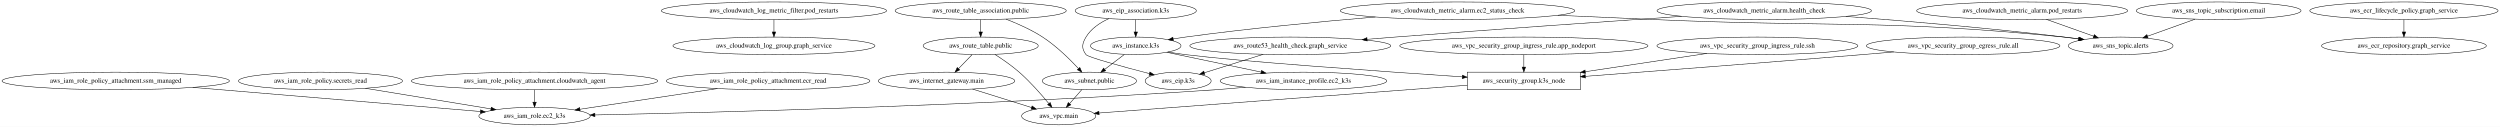
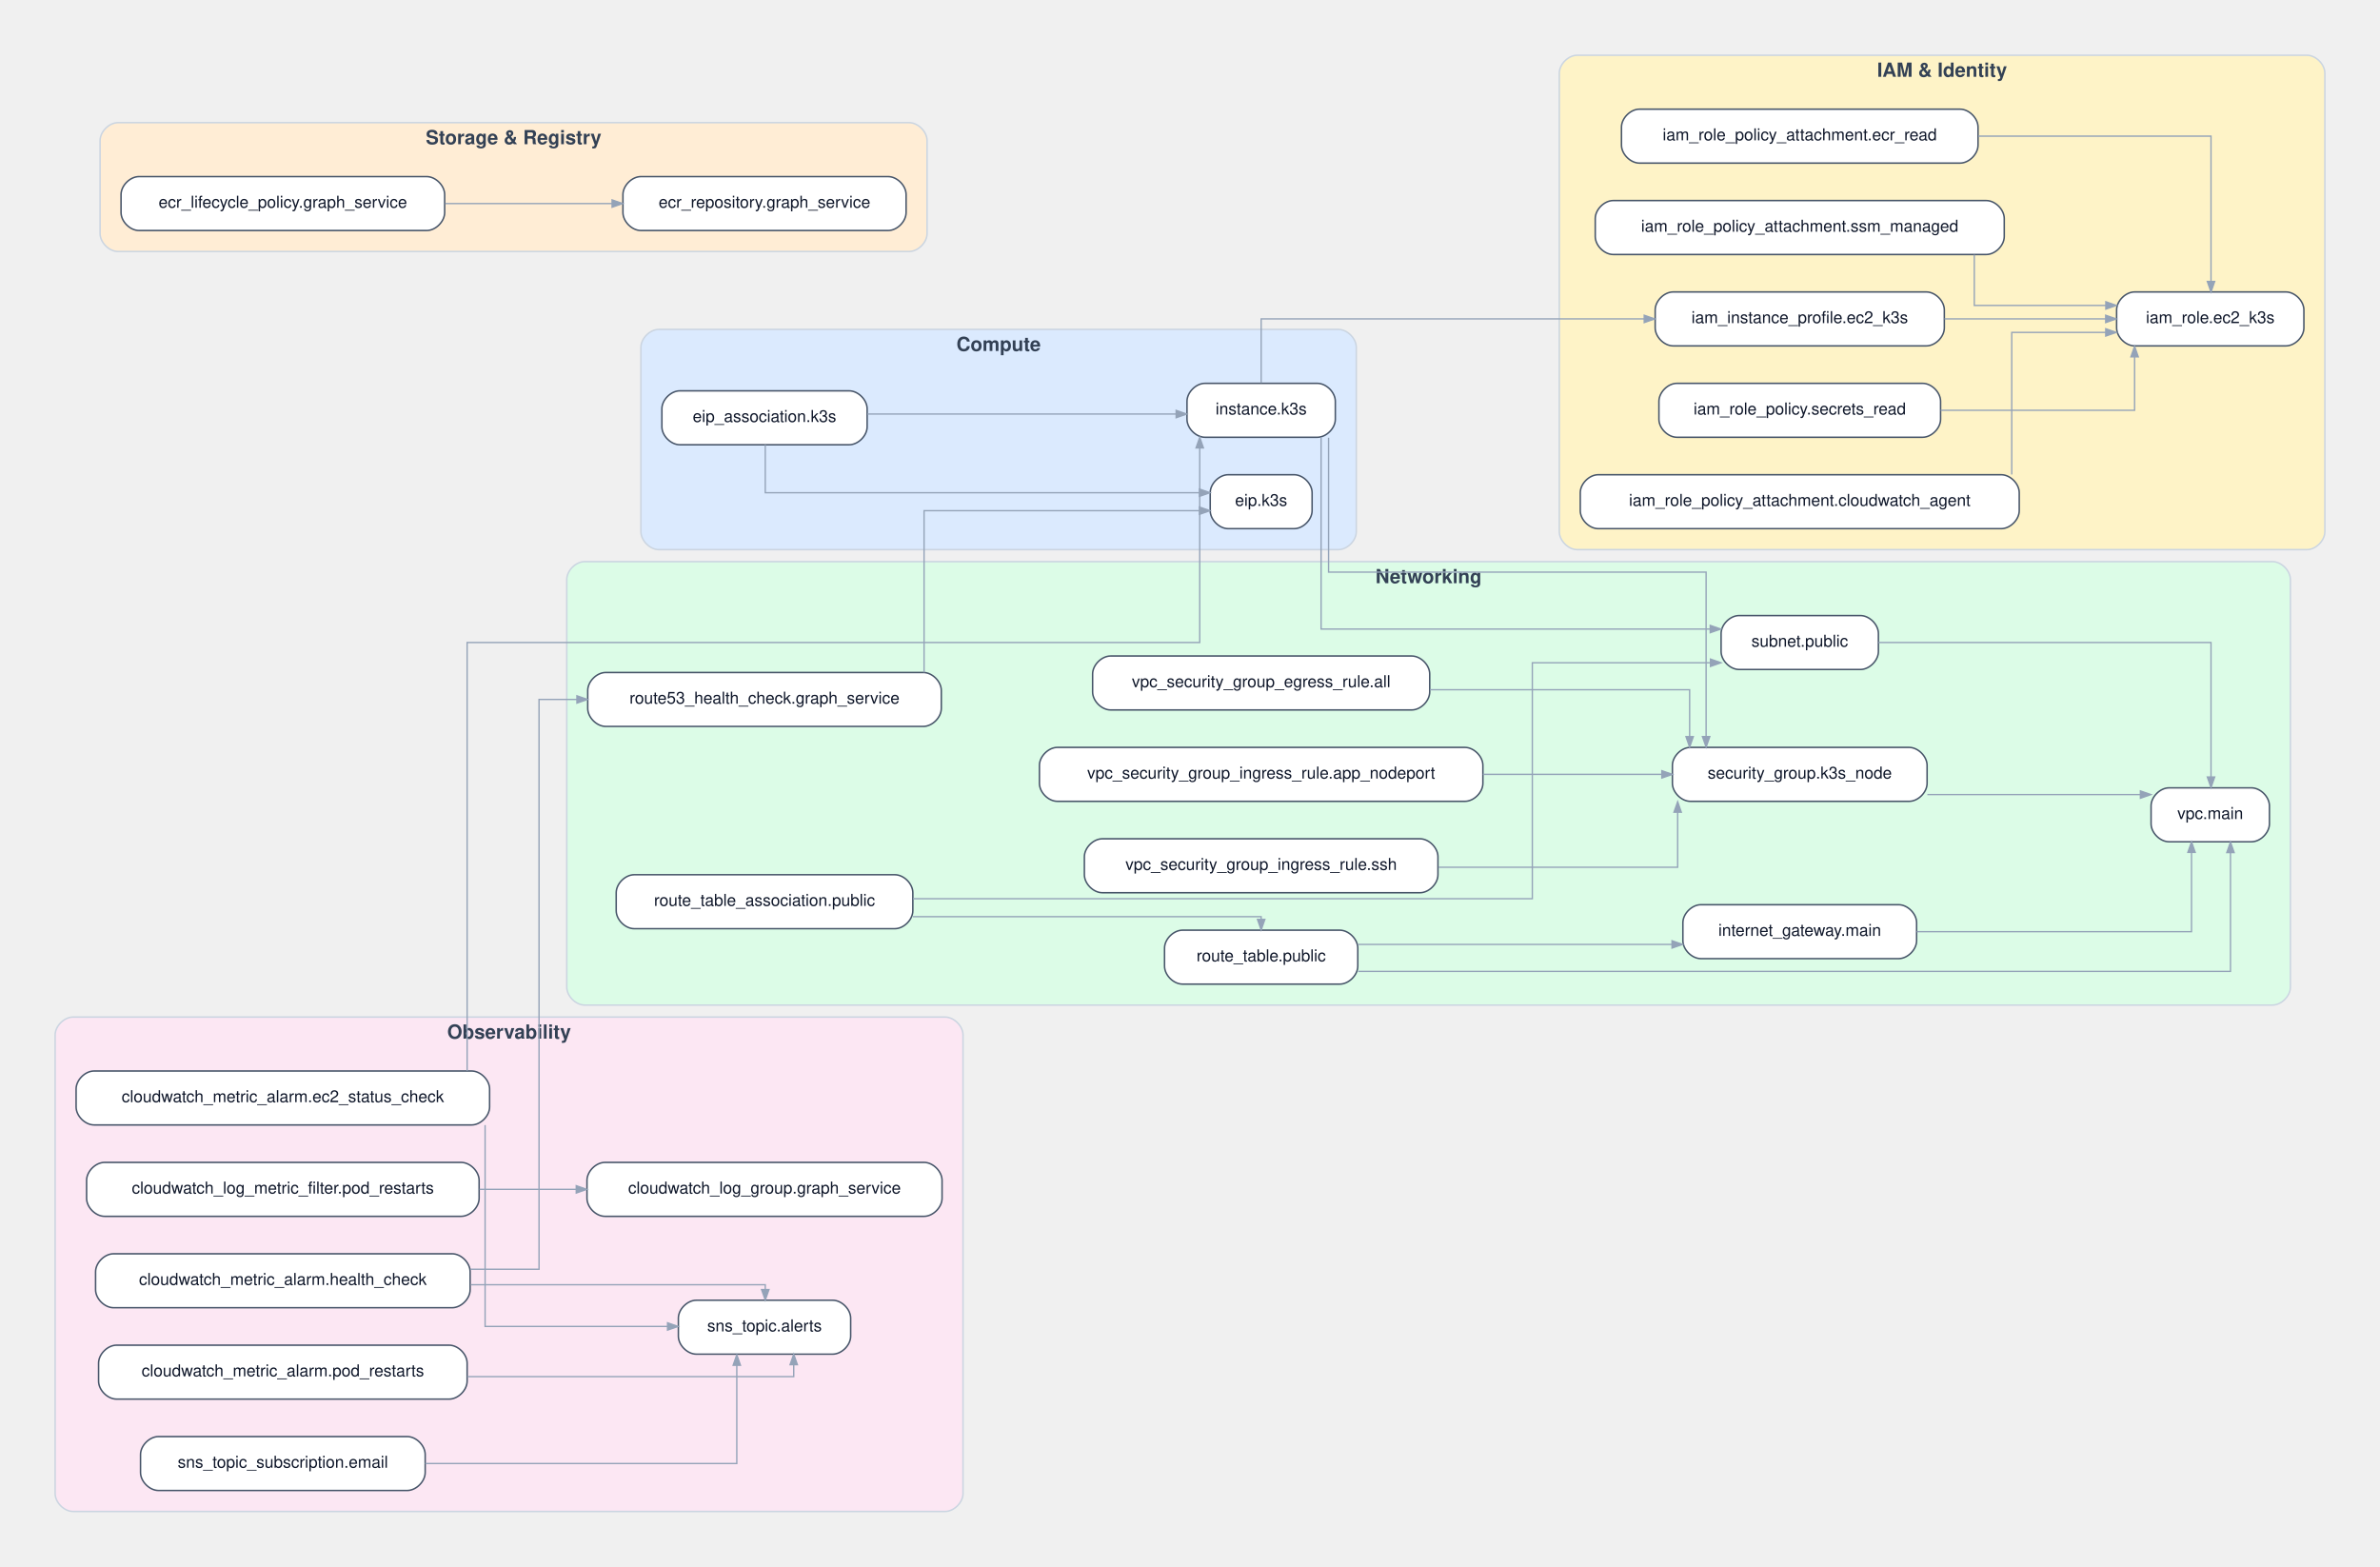
- <svg xmlns="http://www.w3.org/2000/svg" width="5127pt" height="260pt" viewBox="0.00 0.00 5127.36 260.00">
-   <g id="graph0" class="graph" transform="scale(1 1) rotate(0) translate(4 256)">
-     <polygon fill="#ffffff" stroke="transparent" points="-4,4 -4,-256 5123.362,-256 5123.362,4 -4,4" />
+ <svg xmlns="http://www.w3.org/2000/svg" width="1589pt" height="1046pt" viewBox="0.00 0.00 1588.60 1045.60">
+   <g id="graph0" class="graph" transform="scale(1 1) rotate(0) translate(28.8 1016.8)">
+     <g id="clust1" class="cluster">
+       <path fill="#dcfce7" stroke="#cbd5e1" d="M361.5,-346C361.5,-346 1488,-346 1488,-346 1494,-346 1500,-352 1500,-358 1500,-358 1500,-630 1500,-630 1500,-636 1494,-642 1488,-642 1488,-642 361.5,-642 361.5,-642 355.5,-642 349.5,-636 349.5,-630 349.5,-630 349.5,-358 349.5,-358 349.5,-352 355.5,-346 361.5,-346" />
+       <text text-anchor="middle" x="924.75" y="-627.6" font-family="Helvetica,sans-Serif" font-weight="bold" font-size="13.00" fill="#334155">Networking</text>
+     </g>
+     <g id="clust2" class="cluster">
+       <path fill="#dbeafe" stroke="#cbd5e1" d="M411,-650C411,-650 864.5,-650 864.5,-650 870.5,-650 876.5,-656 876.5,-662 876.5,-662 876.5,-785 876.5,-785 876.5,-791 870.5,-797 864.5,-797 864.5,-797 411,-797 411,-797 405,-797 399,-791 399,-785 399,-785 399,-662 399,-662 399,-656 405,-650 411,-650" />
+       <text text-anchor="middle" x="637.75" y="-782.6" font-family="Helvetica,sans-Serif" font-weight="bold" font-size="13.00" fill="#334155">Compute</text>
+     </g>
+     <g id="clust3" class="cluster">
+       <path fill="#fef3c7" stroke="#cbd5e1" d="M1024,-650C1024,-650 1511,-650 1511,-650 1517,-650 1523,-656 1523,-662 1523,-662 1523,-968 1523,-968 1523,-974 1517,-980 1511,-980 1511,-980 1024,-980 1024,-980 1018,-980 1012,-974 1012,-968 1012,-968 1012,-662 1012,-662 1012,-656 1018,-650 1024,-650" />
+       <text text-anchor="middle" x="1267.5" y="-965.6" font-family="Helvetica,sans-Serif" font-weight="bold" font-size="13.00" fill="#334155">IAM &amp; Identity</text>
+     </g>
+     <g id="clust4" class="cluster">
+       <path fill="#ffedd5" stroke="#cbd5e1" d="M50,-849C50,-849 578,-849 578,-849 584,-849 590,-855 590,-861 590,-861 590,-923 590,-923 590,-929 584,-935 578,-935 578,-935 50,-935 50,-935 44,-935 38,-929 38,-923 38,-923 38,-861 38,-861 38,-855 44,-849 50,-849" />
+       <text text-anchor="middle" x="314" y="-920.6" font-family="Helvetica,sans-Serif" font-weight="bold" font-size="13.00" fill="#334155">Storage &amp; Registry</text>
+     </g>
+     <g id="clust5" class="cluster">
+       <path fill="#fce7f3" stroke="#cbd5e1" d="M20,-8C20,-8 602,-8 602,-8 608,-8 614,-14 614,-20 614,-20 614,-326 614,-326 614,-332 608,-338 602,-338 602,-338 20,-338 20,-338 14,-338 8,-332 8,-326 8,-326 8,-20 8,-20 8,-14 14,-8 20,-8" />
+       <text text-anchor="middle" x="311" y="-323.6" font-family="Helvetica,sans-Serif" font-weight="bold" font-size="13.00" fill="#334155">Observability</text>
+     </g>
    <g id="node1" class="node">
-       <ellipse fill="none" stroke="#000000" cx="1583.329" cy="-162" rx="207.163" ry="18" />
-       <text text-anchor="middle" x="1583.329" y="-158.3" font-family="Times,serif" font-size="14.00" fill="#000000">aws_cloudwatch_log_group.graph_service</text>
+       <path fill="#ffffff" stroke="#475569" d="M1238.5,-413C1238.5,-413 1106.5,-413 1106.5,-413 1100.5,-413 1094.5,-407 1094.5,-401 1094.5,-401 1094.5,-389 1094.5,-389 1094.5,-383 1100.5,-377 1106.5,-377 1106.5,-377 1238.5,-377 1238.5,-377 1244.5,-377 1250.5,-383 1250.5,-389 1250.5,-389 1250.5,-401 1250.5,-401 1250.5,-407 1244.5,-413 1238.5,-413" />
+       <text text-anchor="middle" x="1172.5" y="-392.2" font-family="Helvetica,sans-Serif" font-size="11.00" fill="#0f172a">internet_gateway.main</text>
+     </g>
+     <g id="node7" class="node">
+       <path fill="#ffffff" stroke="#475569" d="M1474,-491C1474,-491 1419,-491 1419,-491 1413,-491 1407,-485 1407,-479 1407,-479 1407,-467 1407,-467 1407,-461 1413,-455 1419,-455 1419,-455 1474,-455 1474,-455 1480,-455 1486,-461 1486,-467 1486,-467 1486,-479 1486,-479 1486,-485 1480,-491 1474,-491" />
+       <text text-anchor="middle" x="1446.5" y="-470.2" font-family="Helvetica,sans-Serif" font-size="11.00" fill="#0f172a">vpc.main</text>
+     </g>
+     <g id="edge18" class="edge">
+       <path fill="none" stroke="#94a3b8" stroke-width=".9" d="M1250.604,-395C1327.66,-395 1434,-395 1434,-395 1434,-395 1434,-447.909 1434,-447.909" />
+       <polygon fill="#94a3b8" stroke="#94a3b8" stroke-width=".9" points="1431.55,-447.909 1434,-454.909 1436.45,-447.909 1431.55,-447.909" />
    </g>
    <g id="node2" class="node">
-       <ellipse fill="none" stroke="#000000" cx="1583.329" cy="-234" rx="230.959" ry="18" />
-       <text text-anchor="middle" x="1583.329" y="-230.3" font-family="Times,serif" font-size="14.00" fill="#000000">aws_cloudwatch_log_metric_filter.pod_restarts</text>
+       <path fill="#ffffff" stroke="#475569" d="M587.5,-568C587.5,-568 375.5,-568 375.5,-568 369.5,-568 363.5,-562 363.5,-556 363.5,-556 363.5,-544 363.5,-544 363.5,-538 369.5,-532 375.5,-532 375.5,-532 587.5,-532 587.5,-532 593.5,-532 599.5,-538 599.5,-544 599.5,-544 599.5,-556 599.5,-556 599.5,-562 593.5,-568 587.5,-568" />
+       <text text-anchor="middle" x="481.5" y="-547.2" font-family="Helvetica,sans-Serif" font-size="11.00" fill="#0f172a">route53_health_check.graph_service</text>
+     </g>
+     <g id="node11" class="node">
+       <path fill="#ffffff" stroke="#475569" d="M835,-700C835,-700 791,-700 791,-700 785,-700 779,-694 779,-688 779,-688 779,-676 779,-676 779,-670 785,-664 791,-664 791,-664 835,-664 835,-664 841,-664 847,-670 847,-676 847,-676 847,-688 847,-688 847,-694 841,-700 835,-700" />
+       <text text-anchor="middle" x="813" y="-679.2" font-family="Helvetica,sans-Serif" font-size="11.00" fill="#0f172a">eip.k3s</text>
+     </g>
+     <g id="edge23" class="edge">
+       <path fill="none" stroke="#94a3b8" stroke-width=".9" d="M588,-568.053C588,-602.893 588,-676 588,-676 588,-676 771.827,-676 771.827,-676" />
+       <polygon fill="#94a3b8" stroke="#94a3b8" stroke-width=".9" points="771.827,-678.45 778.827,-676 771.827,-673.55 771.827,-678.45" />
+     </g>
+     <g id="node3" class="node">
+       <path fill="#ffffff" stroke="#475569" d="M865.5,-396C865.5,-396 760.5,-396 760.5,-396 754.5,-396 748.5,-390 748.5,-384 748.5,-384 748.5,-372 748.5,-372 748.5,-366 754.5,-360 760.5,-360 760.5,-360 865.5,-360 865.5,-360 871.5,-360 877.5,-366 877.5,-372 877.5,-372 877.5,-384 877.5,-384 877.5,-390 871.5,-396 865.5,-396" />
+       <text text-anchor="middle" x="813" y="-375.2" font-family="Helvetica,sans-Serif" font-size="11.00" fill="#0f172a">route_table.public</text>
+     </g>
+     <g id="edge21" class="edge">
+       <path fill="none" stroke="#94a3b8" stroke-width=".9" d="M877.687,-386.5C877.687,-386.5 1087.239,-386.5 1087.239,-386.5" />
+       <polygon fill="#94a3b8" stroke="#94a3b8" stroke-width=".9" points="1087.239,-388.95 1094.239,-386.5 1087.239,-384.05 1087.239,-388.95" />
+     </g>
+     <g id="edge22" class="edge">
+       <path fill="none" stroke="#94a3b8" stroke-width=".9" d="M877.7,-368.5C1041.562,-368.5 1460,-368.5 1460,-368.5 1460,-368.5 1460,-447.798 1460,-447.798" />
+       <polygon fill="#94a3b8" stroke="#94a3b8" stroke-width=".9" points="1457.55,-447.798 1460,-454.798 1462.45,-447.798 1457.55,-447.798" />
+     </g>
+     <g id="node4" class="node">
+       <path fill="#ffffff" stroke="#475569" d="M568.5,-433C568.5,-433 394.5,-433 394.5,-433 388.5,-433 382.5,-427 382.5,-421 382.5,-421 382.5,-409 382.5,-409 382.5,-403 388.5,-397 394.5,-397 394.5,-397 568.5,-397 568.5,-397 574.5,-397 580.5,-403 580.5,-409 580.5,-409 580.5,-421 580.5,-421 580.5,-427 574.5,-433 568.5,-433" />
+       <text text-anchor="middle" x="481.5" y="-412.2" font-family="Helvetica,sans-Serif" font-size="11.00" fill="#0f172a">route_table_association.public</text>
+     </g>
+     <g id="edge19" class="edge">
+       <path fill="none" stroke="#94a3b8" stroke-width=".9" d="M580.512,-405C678.194,-405 813,-405 813,-405 813,-405 813,-403.159 813,-403.159" />
+       <polygon fill="#94a3b8" stroke="#94a3b8" stroke-width=".9" points="815.45,-403.159 813,-396.159 810.55,-403.159 815.45,-403.159" />
+     </g>
+     <g id="node6" class="node">
+       <path fill="#ffffff" stroke="#475569" d="M1213,-606C1213,-606 1132,-606 1132,-606 1126,-606 1120,-600 1120,-594 1120,-594 1120,-582 1120,-582 1120,-576 1126,-570 1132,-570 1132,-570 1213,-570 1213,-570 1219,-570 1225,-576 1225,-582 1225,-582 1225,-594 1225,-594 1225,-600 1219,-606 1213,-606" />
+       <text text-anchor="middle" x="1172.5" y="-585.2" font-family="Helvetica,sans-Serif" font-size="11.00" fill="#0f172a">subnet.public</text>
+     </g>
+     <g id="edge20" class="edge">
+       <path fill="none" stroke="#94a3b8" stroke-width=".9" d="M580.619,-417C729.601,-417 994,-417 994,-417 994,-417 994,-574.5 994,-574.5 994,-574.5 1112.91,-574.5 1112.91,-574.5" />
+       <polygon fill="#94a3b8" stroke="#94a3b8" stroke-width=".9" points="1112.91,-576.95 1119.91,-574.5 1112.909,-572.05 1112.91,-576.95" />
+     </g>
+     <g id="node5" class="node">
+       <path fill="#ffffff" stroke="#475569" d="M1245.5,-518C1245.5,-518 1099.5,-518 1099.5,-518 1093.5,-518 1087.5,-512 1087.5,-506 1087.5,-506 1087.5,-494 1087.5,-494 1087.5,-488 1093.5,-482 1099.5,-482 1099.5,-482 1245.5,-482 1245.5,-482 1251.5,-482 1257.5,-488 1257.5,-494 1257.5,-494 1257.5,-506 1257.5,-506 1257.5,-512 1251.5,-518 1245.5,-518" />
+       <text text-anchor="middle" x="1172.5" y="-497.2" font-family="Helvetica,sans-Serif" font-size="11.00" fill="#0f172a">security_group.k3s_node</text>
+     </g>
+     <g id="edge24" class="edge">
+       <path fill="none" stroke="#94a3b8" stroke-width=".9" d="M1257.693,-486.5C1257.693,-486.5 1399.871,-486.5 1399.871,-486.5" />
+       <polygon fill="#94a3b8" stroke="#94a3b8" stroke-width=".9" points="1399.871,-488.95 1406.871,-486.5 1399.871,-484.05 1399.871,-488.95" />
+     </g>
+     <g id="edge26" class="edge">
+       <path fill="none" stroke="#94a3b8" stroke-width=".9" d="M1225.102,-588C1304.807,-588 1447,-588 1447,-588 1447,-588 1447,-498.222 1447,-498.222" />
+       <polygon fill="#94a3b8" stroke="#94a3b8" stroke-width=".9" points="1449.45,-498.222 1447,-491.222 1444.55,-498.222 1449.45,-498.222" />
+     </g>
+     <g id="node8" class="node">
+       <path fill="#ffffff" stroke="#475569" d="M913.5,-579C913.5,-579 712.5,-579 712.5,-579 706.5,-579 700.5,-573 700.5,-567 700.5,-567 700.5,-555 700.5,-555 700.5,-549 706.5,-543 712.5,-543 712.5,-543 913.5,-543 913.5,-543 919.5,-543 925.5,-549 925.5,-555 925.5,-555 925.5,-567 925.5,-567 925.5,-573 919.5,-579 913.5,-579" />
+       <text text-anchor="middle" x="813" y="-558.2" font-family="Helvetica,sans-Serif" font-size="11.00" fill="#0f172a">vpc_security_group_egress_rule.all</text>
+     </g>
+     <g id="edge27" class="edge">
+       <path fill="none" stroke="#94a3b8" stroke-width=".9" d="M925.624,-556.5C1005.658,-556.5 1099,-556.5 1099,-556.5 1099,-556.5 1099,-525.188 1099,-525.188" />
+       <polygon fill="#94a3b8" stroke="#94a3b8" stroke-width=".9" points="1101.45,-525.188 1099,-518.188 1096.55,-525.188 1101.45,-525.188" />
+     </g>
+     <g id="node9" class="node">
+       <path fill="#ffffff" stroke="#475569" d="M949,-518C949,-518 677,-518 677,-518 671,-518 665,-512 665,-506 665,-506 665,-494 665,-494 665,-488 671,-482 677,-482 677,-482 949,-482 949,-482 955,-482 961,-488 961,-494 961,-494 961,-506 961,-506 961,-512 955,-518 949,-518" />
+       <text text-anchor="middle" x="813" y="-497.2" font-family="Helvetica,sans-Serif" font-size="11.00" fill="#0f172a">vpc_security_group_ingress_rule.app_nodeport</text>
+     </g>
+     <g id="edge28" class="edge">
+       <path fill="none" stroke="#94a3b8" stroke-width=".9" d="M961.038,-500C961.038,-500 1080.436,-500 1080.436,-500" />
+       <polygon fill="#94a3b8" stroke="#94a3b8" stroke-width=".9" points="1080.436,-502.45 1087.436,-500 1080.436,-497.55 1080.436,-502.45" />
+     </g>
+     <g id="node10" class="node">
+       <path fill="#ffffff" stroke="#475569" d="M919,-457C919,-457 707,-457 707,-457 701,-457 695,-451 695,-445 695,-445 695,-433 695,-433 695,-427 701,-421 707,-421 707,-421 919,-421 919,-421 925,-421 931,-427 931,-433 931,-433 931,-445 931,-445 931,-451 925,-457 919,-457" />
+       <text text-anchor="middle" x="813" y="-436.2" font-family="Helvetica,sans-Serif" font-size="11.00" fill="#0f172a">vpc_security_group_ingress_rule.ssh</text>
+     </g>
+     <g id="edge29" class="edge">
+       <path fill="none" stroke="#94a3b8" stroke-width=".9" d="M931.3,-438C1006.965,-438 1091,-438 1091,-438 1091,-438 1091,-474.733 1091,-474.733" />
+       <polygon fill="#94a3b8" stroke="#94a3b8" stroke-width=".9" points="1088.55,-474.733 1091,-481.733 1093.45,-474.733 1088.55,-474.733" />
+     </g>
+     <g id="node12" class="node">
+       <path fill="#ffffff" stroke="#475569" d="M538,-756C538,-756 425,-756 425,-756 419,-756 413,-750 413,-744 413,-744 413,-732 413,-732 413,-726 419,-720 425,-720 425,-720 538,-720 538,-720 544,-720 550,-726 550,-732 550,-732 550,-744 550,-744 550,-750 544,-756 538,-756" />
+       <text text-anchor="middle" x="481.5" y="-735.2" font-family="Helvetica,sans-Serif" font-size="11.00" fill="#0f172a">eip_association.k3s</text>
+     </g>
+     <g id="edge8" class="edge">
+       <path fill="none" stroke="#94a3b8" stroke-width=".9" d="M482,-719.949C482,-705.627 482,-688 482,-688 482,-688 771.824,-688 771.824,-688" />
+       <polygon fill="#94a3b8" stroke="#94a3b8" stroke-width=".9" points="771.824,-690.45 778.824,-688 771.824,-685.55 771.824,-690.45" />
+     </g>
+     <g id="node13" class="node">
+       <path fill="#ffffff" stroke="#475569" d="M850.5,-761C850.5,-761 775.5,-761 775.5,-761 769.5,-761 763.5,-755 763.5,-749 763.5,-749 763.5,-737 763.5,-737 763.5,-731 769.5,-725 775.5,-725 775.5,-725 850.5,-725 850.5,-725 856.5,-725 862.5,-731 862.5,-737 862.5,-737 862.5,-749 862.5,-749 862.5,-755 856.5,-761 850.5,-761" />
+       <text text-anchor="middle" x="813" y="-740.2" font-family="Helvetica,sans-Serif" font-size="11.00" fill="#0f172a">instance.k3s</text>
+     </g>
+     <g id="edge9" class="edge">
+       <path fill="none" stroke="#94a3b8" stroke-width=".9" d="M550.187,-740.5C550.187,-740.5 756.267,-740.5 756.267,-740.5" />
+       <polygon fill="#94a3b8" stroke="#94a3b8" stroke-width=".9" points="756.268,-742.95 763.267,-740.5 756.267,-738.05 756.268,-742.95" />
+     </g>
+     <g id="edge16" class="edge">
+       <path fill="none" stroke="#94a3b8" stroke-width=".9" d="M858,-724.679C858,-693.866 858,-635 858,-635 858,-635 1110,-635 1110,-635 1110,-635 1110,-525.207 1110,-525.207" />
+       <polygon fill="#94a3b8" stroke="#94a3b8" stroke-width=".9" points="1112.45,-525.207 1110,-518.207 1107.55,-525.207 1112.45,-525.207" />
+     </g>
+     <g id="edge17" class="edge">
+       <path fill="none" stroke="#94a3b8" stroke-width=".9" d="M853,-724.804C853,-685.666 853,-597 853,-597 853,-597 1112.741,-597 1112.741,-597" />
+       <polygon fill="#94a3b8" stroke="#94a3b8" stroke-width=".9" points="1112.741,-599.45 1119.741,-597 1112.741,-594.55 1112.741,-599.45" />
+     </g>
+     <g id="node14" class="node">
+       <path fill="#ffffff" stroke="#475569" d="M1257,-822C1257,-822 1088,-822 1088,-822 1082,-822 1076,-816 1076,-810 1076,-810 1076,-798 1076,-798 1076,-792 1082,-786 1088,-786 1088,-786 1257,-786 1257,-786 1263,-786 1269,-792 1269,-798 1269,-798 1269,-810 1269,-810 1269,-816 1263,-822 1257,-822" />
+       <text text-anchor="middle" x="1172.5" y="-801.2" font-family="Helvetica,sans-Serif" font-size="11.00" fill="#0f172a">iam_instance_profile.ec2_k3s</text>
+     </g>
+     <g id="edge15" class="edge">
+       <path fill="none" stroke="#94a3b8" stroke-width=".9" d="M813,-761.302C813,-779.27 813,-804 813,-804 813,-804 1068.688,-804 1068.688,-804" />
+       <polygon fill="#94a3b8" stroke="#94a3b8" stroke-width=".9" points="1068.688,-806.45 1075.688,-804 1068.688,-801.55 1068.688,-806.45" />
+     </g>
+     <g id="node15" class="node">
+       <path fill="#ffffff" stroke="#475569" d="M1497,-822C1497,-822 1396,-822 1396,-822 1390,-822 1384,-816 1384,-810 1384,-810 1384,-798 1384,-798 1384,-792 1390,-786 1396,-786 1396,-786 1497,-786 1497,-786 1503,-786 1509,-792 1509,-798 1509,-798 1509,-810 1509,-810 1509,-816 1503,-822 1497,-822" />
+       <text text-anchor="middle" x="1446.5" y="-801.2" font-family="Helvetica,sans-Serif" font-size="11.00" fill="#0f172a">iam_role.ec2_k3s</text>
+     </g>
+     <g id="edge10" class="edge">
+       <path fill="none" stroke="#94a3b8" stroke-width=".9" d="M1269.102,-804C1269.102,-804 1376.71,-804 1376.71,-804" />
+       <polygon fill="#94a3b8" stroke="#94a3b8" stroke-width=".9" points="1376.71,-806.45 1383.71,-804 1376.71,-801.55 1376.71,-806.45" />
+     </g>
+     <g id="node16" class="node">
+       <path fill="#ffffff" stroke="#475569" d="M1254.5,-761C1254.5,-761 1090.5,-761 1090.5,-761 1084.5,-761 1078.5,-755 1078.5,-749 1078.5,-749 1078.5,-737 1078.5,-737 1078.5,-731 1084.5,-725 1090.5,-725 1090.5,-725 1254.5,-725 1254.5,-725 1260.5,-725 1266.5,-731 1266.5,-737 1266.5,-737 1266.5,-749 1266.5,-749 1266.5,-755 1260.5,-761 1254.5,-761" />
+       <text text-anchor="middle" x="1172.5" y="-740.2" font-family="Helvetica,sans-Serif" font-size="11.00" fill="#0f172a">iam_role_policy.secrets_read</text>
+     </g>
+     <g id="edge14" class="edge">
+       <path fill="none" stroke="#94a3b8" stroke-width=".9" d="M1266.636,-743C1327.717,-743 1396,-743 1396,-743 1396,-743 1396,-778.698 1396,-778.698" />
+       <polygon fill="#94a3b8" stroke="#94a3b8" stroke-width=".9" points="1393.55,-778.698 1396,-785.698 1398.45,-778.698 1393.55,-778.698" />
+     </g>
+     <g id="node17" class="node">
+       <path fill="#ffffff" stroke="#475569" d="M1307,-700C1307,-700 1038,-700 1038,-700 1032,-700 1026,-694 1026,-688 1026,-688 1026,-676 1026,-676 1026,-670 1032,-664 1038,-664 1038,-664 1307,-664 1307,-664 1313,-664 1319,-670 1319,-676 1319,-676 1319,-688 1319,-688 1319,-694 1313,-700 1307,-700" />
+       <text text-anchor="middle" x="1172.5" y="-679.2" font-family="Helvetica,sans-Serif" font-size="11.00" fill="#0f172a">iam_role_policy_attachment.cloudwatch_agent</text>
+     </g>
+     <g id="edge11" class="edge">
+       <path fill="none" stroke="#94a3b8" stroke-width=".9" d="M1314,-700.155C1314,-732.098 1314,-795 1314,-795 1314,-795 1376.742,-795 1376.742,-795" />
+       <polygon fill="#94a3b8" stroke="#94a3b8" stroke-width=".9" points="1376.742,-797.45 1383.742,-795 1376.742,-792.55 1376.742,-797.45" />
+     </g>
+     <g id="node18" class="node">
+       <path fill="#ffffff" stroke="#475569" d="M1279.5,-944C1279.5,-944 1065.5,-944 1065.5,-944 1059.5,-944 1053.5,-938 1053.5,-932 1053.5,-932 1053.5,-920 1053.5,-920 1053.5,-914 1059.5,-908 1065.5,-908 1065.5,-908 1279.5,-908 1279.5,-908 1285.5,-908 1291.5,-914 1291.5,-920 1291.5,-920 1291.5,-932 1291.5,-932 1291.5,-938 1285.5,-944 1279.5,-944" />
+       <text text-anchor="middle" x="1172.5" y="-923.2" font-family="Helvetica,sans-Serif" font-size="11.00" fill="#0f172a">iam_role_policy_attachment.ecr_read</text>
+     </g>
+     <g id="edge12" class="edge">
+       <path fill="none" stroke="#94a3b8" stroke-width=".9" d="M1291.702,-926C1365.782,-926 1447,-926 1447,-926 1447,-926 1447,-829.001 1447,-829.001" />
+       <polygon fill="#94a3b8" stroke="#94a3b8" stroke-width=".9" points="1449.45,-829.001 1447,-822.001 1444.55,-829.002 1449.45,-829.001" />
+     </g>
+     <g id="node19" class="node">
+       <path fill="#ffffff" stroke="#475569" d="M1297,-883C1297,-883 1048,-883 1048,-883 1042,-883 1036,-877 1036,-871 1036,-871 1036,-859 1036,-859 1036,-853 1042,-847 1048,-847 1048,-847 1297,-847 1297,-847 1303,-847 1309,-853 1309,-859 1309,-859 1309,-871 1309,-871 1309,-877 1303,-883 1297,-883" />
+       <text text-anchor="middle" x="1172.5" y="-862.2" font-family="Helvetica,sans-Serif" font-size="11.00" fill="#0f172a">iam_role_policy_attachment.ssm_managed</text>
+     </g>
+     <g id="edge13" class="edge">
+       <path fill="none" stroke="#94a3b8" stroke-width=".9" d="M1289,-846.813C1289,-831.818 1289,-813 1289,-813 1289,-813 1376.799,-813 1376.799,-813" />
+       <polygon fill="#94a3b8" stroke="#94a3b8" stroke-width=".9" points="1376.799,-815.45 1383.799,-813 1376.799,-810.55 1376.799,-815.45" />
+     </g>
+     <g id="node20" class="node">
+       <path fill="#ffffff" stroke="#475569" d="M256,-899C256,-899 64,-899 64,-899 58,-899 52,-893 52,-887 52,-887 52,-875 52,-875 52,-869 58,-863 64,-863 64,-863 256,-863 256,-863 262,-863 268,-869 268,-875 268,-875 268,-887 268,-887 268,-893 262,-899 256,-899" />
+       <text text-anchor="middle" x="160" y="-878.2" font-family="Helvetica,sans-Serif" font-size="11.00" fill="#0f172a">ecr_lifecycle_policy.graph_service</text>
+     </g>
+     <g id="node21" class="node">
+       <path fill="#ffffff" stroke="#475569" d="M564,-899C564,-899 399,-899 399,-899 393,-899 387,-893 387,-887 387,-887 387,-875 387,-875 387,-869 393,-863 399,-863 399,-863 564,-863 564,-863 570,-863 576,-869 576,-875 576,-875 576,-887 576,-887 576,-893 570,-899 564,-899" />
+       <text text-anchor="middle" x="481.5" y="-878.2" font-family="Helvetica,sans-Serif" font-size="11.00" fill="#0f172a">ecr_repository.graph_service</text>
+     </g>
+     <g id="edge7" class="edge">
+       <path fill="none" stroke="#94a3b8" stroke-width=".9" d="M268.397,-881C268.397,-881 379.76,-881 379.76,-881" />
+       <polygon fill="#94a3b8" stroke="#94a3b8" stroke-width=".9" points="379.76,-883.45 386.76,-881 379.76,-878.55 379.76,-883.45" />
+     </g>
+     <g id="node22" class="node">
+       <path fill="#ffffff" stroke="#475569" d="M588,-241C588,-241 375,-241 375,-241 369,-241 363,-235 363,-229 363,-229 363,-217 363,-217 363,-211 369,-205 375,-205 375,-205 588,-205 588,-205 594,-205 600,-211 600,-217 600,-217 600,-229 600,-229 600,-235 594,-241 588,-241" />
+       <text text-anchor="middle" x="481.5" y="-220.2" font-family="Helvetica,sans-Serif" font-size="11.00" fill="#0f172a">cloudwatch_log_group.graph_service</text>
+     </g>
+     <g id="node23" class="node">
+       <path fill="#ffffff" stroke="#475569" d="M279,-241C279,-241 41,-241 41,-241 35,-241 29,-235 29,-229 29,-229 29,-217 29,-217 29,-211 35,-205 41,-205 41,-205 279,-205 279,-205 285,-205 291,-211 291,-217 291,-217 291,-229 291,-229 291,-235 285,-241 279,-241" />
+       <text text-anchor="middle" x="160" y="-220.2" font-family="Helvetica,sans-Serif" font-size="11.00" fill="#0f172a">cloudwatch_log_metric_filter.pod_restarts</text>
    </g>
    <g id="edge1" class="edge">
-       <path fill="none" stroke="#000000" d="M1583.329,-215.831C1583.329,-208.131 1583.329,-198.974 1583.329,-190.417" />
-       <polygon fill="#000000" stroke="#000000" points="1586.829,-190.413 1583.329,-180.413 1579.829,-190.413 1586.829,-190.413" />
-     </g>
-     <g id="node3" class="node">
-       <ellipse fill="none" stroke="#000000" cx="2985.329" cy="-234" rx="240.457" ry="18" />
-       <text text-anchor="middle" x="2985.329" y="-230.3" font-family="Times,serif" font-size="14.00" fill="#000000">aws_cloudwatch_metric_alarm.ec2_status_check</text>
-     </g>
-     <g id="node4" class="node">
-       <ellipse fill="none" stroke="#000000" cx="2325.329" cy="-162" rx="92.883" ry="18" />
-       <text text-anchor="middle" x="2325.329" y="-158.3" font-family="Times,serif" font-size="14.00" fill="#000000">aws_instance.k3s</text>
+       <path fill="none" stroke="#94a3b8" stroke-width=".9" d="M291.23,-223C291.23,-223 355.834,-223 355.834,-223" />
+       <polygon fill="#94a3b8" stroke="#94a3b8" stroke-width=".9" points="355.834,-225.45 362.834,-223 355.834,-220.55 355.834,-225.45" />
+     </g>
+     <g id="node24" class="node">
+       <path fill="#ffffff" stroke="#475569" d="M286,-302C286,-302 34,-302 34,-302 28,-302 22,-296 22,-290 22,-290 22,-278 22,-278 22,-272 28,-266 34,-266 34,-266 286,-266 286,-266 292,-266 298,-272 298,-278 298,-278 298,-290 298,-290 298,-296 292,-302 286,-302" />
+       <text text-anchor="middle" x="160" y="-281.2" font-family="Helvetica,sans-Serif" font-size="11.00" fill="#0f172a">cloudwatch_metric_alarm.ec2_status_check</text>
    </g>
    <g id="edge2" class="edge">
-       <path fill="none" stroke="#000000" d="M2816.754,-221.141C2705.845,-211.831 2557.636,-197.775 2427.329,-180 2419.133,-178.882 2410.59,-177.585 2402.088,-176.208" />
-       <polygon fill="#000000" stroke="#000000" points="2402.587,-172.744 2392.149,-174.563 2401.443,-179.649 2402.587,-172.744" />
-     </g>
-     <g id="node5" class="node">
-       <ellipse fill="none" stroke="#000000" cx="4345.329" cy="-162" rx="107.481" ry="18" />
-       <text text-anchor="middle" x="4345.329" y="-158.3" font-family="Times,serif" font-size="14.00" fill="#000000">aws_sns_topic.alerts</text>
+       <path fill="none" stroke="#94a3b8" stroke-width=".9" d="M283,-302.106C283,-367.552 283,-588 283,-588 283,-588 772,-588 772,-588 772,-588 772,-717.916 772,-717.916" />
+       <polygon fill="#94a3b8" stroke="#94a3b8" stroke-width=".9" points="769.55,-717.916 772,-724.916 774.45,-717.916 769.55,-717.916" />
+     </g>
+     <g id="node27" class="node">
+       <path fill="#ffffff" stroke="#475569" d="M527,-149C527,-149 436,-149 436,-149 430,-149 424,-143 424,-137 424,-137 424,-125 424,-125 424,-119 430,-113 436,-113 436,-113 527,-113 527,-113 533,-113 539,-119 539,-125 539,-125 539,-137 539,-137 539,-143 533,-149 527,-149" />
+       <text text-anchor="middle" x="481.5" y="-128.2" font-family="Helvetica,sans-Serif" font-size="11.00" fill="#0f172a">sns_topic.alerts</text>
    </g>
    <g id="edge3" class="edge">
-       <path fill="none" stroke="#000000" d="M3191.129,-224.647C3253.509,-221.836 3322.218,-218.766 3385.329,-216 3760.421,-199.561 3855.689,-216.843 4229.329,-180 4239.396,-179.007 4249.921,-177.723 4260.346,-176.297" />
-       <polygon fill="#000000" stroke="#000000" points="4260.881,-179.756 4270.293,-174.892 4259.902,-172.825 4260.881,-179.756" />
-     </g>
-     <g id="node13" class="node">
-       <ellipse fill="none" stroke="#000000" cx="2669.329" cy="-90" rx="170.87" ry="18" />
-       <text text-anchor="middle" x="2669.329" y="-86.3" font-family="Times,serif" font-size="14.00" fill="#000000">aws_iam_instance_profile.ec2_k3s</text>
-     </g>
-     <g id="edge15" class="edge">
-       <path fill="none" stroke="#000000" d="M2388.825,-148.71C2443.259,-137.317 2522.198,-120.795 2582.477,-108.178" />
-       <polygon fill="#000000" stroke="#000000" points="2583.292,-111.584 2592.363,-106.109 2581.858,-104.732 2583.292,-111.584" />
-     </g>
-     <g id="node19" class="node">
-       <polygon fill="none" stroke="#000000" points="3237.329,-108 3005.329,-108 3005.329,-72 3237.329,-72 3237.329,-108" />
-       <text text-anchor="middle" x="3121.329" y="-86.3" font-family="Times,serif" font-size="14.00" fill="#000000">aws_security_group.k3s_node</text>
-     </g>
-     <g id="edge16" class="edge">
-       <path fill="none" stroke="#000000" d="M2391.577,-149.348C2403.451,-147.355 2415.734,-145.471 2427.329,-144 2533.637,-130.516 2825.703,-109.8 2995.145,-98.342" />
-       <polygon fill="#000000" stroke="#000000" points="2995.381,-101.834 3005.122,-97.669 2994.909,-94.85 2995.381,-101.834" />
-     </g>
-     <g id="node20" class="node">
-       <ellipse fill="none" stroke="#000000" cx="2230.329" cy="-90" rx="96.683" ry="18" />
-       <text text-anchor="middle" x="2230.329" y="-86.3" font-family="Times,serif" font-size="14.00" fill="#000000">aws_subnet.public</text>
-     </g>
-     <g id="edge17" class="edge">
-       <path fill="none" stroke="#000000" d="M2301.846,-144.202C2289.767,-135.047 2274.875,-123.761 2261.814,-113.862" />
-       <polygon fill="#000000" stroke="#000000" points="2263.626,-110.844 2253.542,-107.593 2259.398,-116.423 2263.626,-110.844" />
-     </g>
-     <g id="node6" class="node">
-       <ellipse fill="none" stroke="#000000" cx="3614.329" cy="-234" rx="219.861" ry="18" />
-       <text text-anchor="middle" x="3614.329" y="-230.3" font-family="Times,serif" font-size="14.00" fill="#000000">aws_cloudwatch_metric_alarm.health_check</text>
+       <path fill="none" stroke="#94a3b8" stroke-width=".9" d="M295,-265.907C295,-225.512 295,-131.5 295,-131.5 295,-131.5 416.767,-131.5 416.767,-131.5" />
+       <polygon fill="#94a3b8" stroke="#94a3b8" stroke-width=".9" points="416.767,-133.95 423.767,-131.5 416.767,-129.05 416.767,-133.95" />
+     </g>
+     <g id="node25" class="node">
+       <path fill="#ffffff" stroke="#475569" d="M273,-180C273,-180 47,-180 47,-180 41,-180 35,-174 35,-168 35,-168 35,-156 35,-156 35,-150 41,-144 47,-144 47,-144 273,-144 273,-144 279,-144 285,-150 285,-156 285,-156 285,-168 285,-168 285,-174 279,-180 273,-180" />
+       <text text-anchor="middle" x="160" y="-159.2" font-family="Helvetica,sans-Serif" font-size="11.00" fill="#0f172a">cloudwatch_metric_alarm.health_check</text>
+     </g>
+     <g id="edge4" class="edge">
+       <path fill="none" stroke="#94a3b8" stroke-width=".9" d="M285.175,-169.667C311.251,-169.667 331,-169.667 331,-169.667 331,-169.667 331,-550 331,-550 331,-550 356.286,-550 356.286,-550" />
+       <polygon fill="#94a3b8" stroke="#94a3b8" stroke-width=".9" points="356.286,-552.45 363.286,-550 356.286,-547.55 356.286,-552.45" />
    </g>
    <g id="edge5" class="edge">
-       <path fill="none" stroke="#000000" d="M3781.697,-222.32C3905.543,-212.944 4078.24,-198.335 4229.329,-180 4238.789,-178.852 4248.663,-177.523 4258.484,-176.117" />
-       <polygon fill="#000000" stroke="#000000" points="4259.291,-179.537 4268.68,-174.629 4258.28,-172.61 4259.291,-179.537" />
-     </g>
-     <g id="node7" class="node">
-       <ellipse fill="none" stroke="#000000" cx="2642.329" cy="-162" rx="206.063" ry="18" />
-       <text text-anchor="middle" x="2642.329" y="-158.3" font-family="Times,serif" font-size="14.00" fill="#000000">aws_route53_health_check.graph_service</text>
-     </g>
-     <g id="edge4" class="edge">
-       <path fill="none" stroke="#000000" d="M3444.792,-222.506C3291.344,-211.959 3059.136,-195.645 2857.329,-180 2838.725,-178.558 2819.22,-176.995 2799.87,-175.414" />
-       <polygon fill="#000000" stroke="#000000" points="2800.023,-171.915 2789.77,-174.586 2799.451,-178.891 2800.023,-171.915" />
-     </g>
-     <g id="node11" class="node">
-       <ellipse fill="none" stroke="#000000" cx="2412.329" cy="-90" rx="67.688" ry="18" />
-       <text text-anchor="middle" x="2412.329" y="-86.3" font-family="Times,serif" font-size="14.00" fill="#000000">aws_eip.k3s</text>
-     </g>
-     <g id="edge19" class="edge">
-       <path fill="none" stroke="#000000" d="M2586.653,-144.571C2550.075,-133.12 2502.47,-118.218 2466.252,-106.88" />
-       <polygon fill="#000000" stroke="#000000" points="2466.946,-103.43 2456.357,-103.782 2464.854,-110.11 2466.946,-103.43" />
-     </g>
-     <g id="node8" class="node">
-       <ellipse fill="none" stroke="#000000" cx="4143.329" cy="-234" rx="216.362" ry="18" />
-       <text text-anchor="middle" x="4143.329" y="-230.3" font-family="Times,serif" font-size="14.00" fill="#000000">aws_cloudwatch_metric_alarm.pod_restarts</text>
+       <path fill="none" stroke="#94a3b8" stroke-width=".9" d="M285.416,-159.333C375.828,-159.333 482,-159.333 482,-159.333 482,-159.333 482,-156.104 482,-156.104" />
+       <polygon fill="#94a3b8" stroke="#94a3b8" stroke-width=".9" points="484.45,-156.104 482,-149.104 479.55,-156.104 484.45,-156.104" />
+     </g>
+     <g id="node26" class="node">
+       <path fill="#ffffff" stroke="#475569" d="M271,-119C271,-119 49,-119 49,-119 43,-119 37,-113 37,-107 37,-107 37,-95 37,-95 37,-89 43,-83 49,-83 49,-83 271,-83 271,-83 277,-83 283,-89 283,-95 283,-95 283,-107 283,-107 283,-113 277,-119 271,-119" />
+       <text text-anchor="middle" x="160" y="-98.2" font-family="Helvetica,sans-Serif" font-size="11.00" fill="#0f172a">cloudwatch_metric_alarm.pod_restarts</text>
    </g>
    <g id="edge6" class="edge">
-       <path fill="none" stroke="#000000" d="M4192.744,-216.387C4222.149,-205.906 4259.528,-192.583 4289.93,-181.746" />
-       <polygon fill="#000000" stroke="#000000" points="4291.292,-184.976 4299.537,-178.322 4288.942,-178.383 4291.292,-184.976" />
-     </g>
-     <g id="node9" class="node">
-       <ellipse fill="none" stroke="#000000" cx="4926.329" cy="-234" rx="193.066" ry="18" />
-       <text text-anchor="middle" x="4926.329" y="-230.3" font-family="Times,serif" font-size="14.00" fill="#000000">aws_ecr_lifecycle_policy.graph_service</text>
-     </g>
-     <g id="node10" class="node">
-       <ellipse fill="none" stroke="#000000" cx="4926.329" cy="-162" rx="168.97" ry="18" />
-       <text text-anchor="middle" x="4926.329" y="-158.3" font-family="Times,serif" font-size="14.00" fill="#000000">aws_ecr_repository.graph_service</text>
-     </g>
-     <g id="edge7" class="edge">
-       <path fill="none" stroke="#000000" d="M4926.329,-215.831C4926.329,-208.131 4926.329,-198.974 4926.329,-190.417" />
-       <polygon fill="#000000" stroke="#000000" points="4929.829,-190.413 4926.329,-180.413 4922.829,-190.413 4929.829,-190.413" />
-     </g>
-     <g id="node12" class="node">
-       <ellipse fill="none" stroke="#000000" cx="2325.329" cy="-234" rx="124.278" ry="18" />
-       <text text-anchor="middle" x="2325.329" y="-230.3" font-family="Times,serif" font-size="14.00" fill="#000000">aws_eip_association.k3s</text>
-     </g>
-     <g id="edge9" class="edge">
-       <path fill="none" stroke="#000000" d="M2325.329,-215.831C2325.329,-208.131 2325.329,-198.974 2325.329,-190.417" />
-       <polygon fill="#000000" stroke="#000000" points="2328.829,-190.413 2325.329,-180.413 2321.829,-190.413 2328.829,-190.413" />
-     </g>
-     <g id="edge8" class="edge">
-       <path fill="none" stroke="#000000" d="M2270.18,-217.773C2252.026,-209.519 2233.82,-197.423 2223.329,-180 2215.076,-166.293 2213.694,-156.774 2223.329,-144 2227.416,-138.582 2299.421,-119.042 2353.347,-105.025" />
-       <polygon fill="#000000" stroke="#000000" points="2354.382,-108.373 2363.185,-102.477 2352.627,-101.596 2354.382,-108.373" />
-     </g>
-     <g id="node14" class="node">
-       <ellipse fill="none" stroke="#000000" cx="1092.329" cy="-18" rx="114.28" ry="18" />
-       <text text-anchor="middle" x="1092.329" y="-14.3" font-family="Times,serif" font-size="14.00" fill="#000000">aws_iam_role.ec2_k3s</text>
-     </g>
-     <g id="edge10" class="edge">
-       <path fill="none" stroke="#000000" d="M2550.324,-77.065C2529.992,-75.151 2509.068,-73.367 2489.329,-72 2019.972,-39.491 1460.448,-25.253 1216.404,-20.255" />
-       <polygon fill="#000000" stroke="#000000" points="1216.154,-16.749 1206.085,-20.045 1216.012,-23.748 1216.154,-16.749" />
-     </g>
-     <g id="node15" class="node">
-       <ellipse fill="none" stroke="#000000" cx="653.329" cy="-90" rx="168.17" ry="18" />
-       <text text-anchor="middle" x="653.329" y="-86.3" font-family="Times,serif" font-size="14.00" fill="#000000">aws_iam_role_policy.secrets_read</text>
-     </g>
-     <g id="edge11" class="edge">
-       <path fill="none" stroke="#000000" d="M745.358,-74.906C821.154,-62.475 927.982,-44.955 1003.022,-32.647" />
-       <polygon fill="#000000" stroke="#000000" points="1003.629,-36.094 1012.931,-31.022 1002.496,-29.187 1003.629,-36.094" />
-     </g>
-     <g id="node16" class="node">
-       <ellipse fill="none" stroke="#000000" cx="1092.329" cy="-90" rx="252.655" ry="18" />
-       <text text-anchor="middle" x="1092.329" y="-86.3" font-family="Times,serif" font-size="14.00" fill="#000000">aws_iam_role_policy_attachment.cloudwatch_agent</text>
-     </g>
-     <g id="edge12" class="edge">
-       <path fill="none" stroke="#000000" d="M1092.329,-71.831C1092.329,-64.131 1092.329,-54.974 1092.329,-46.417" />
-       <polygon fill="#000000" stroke="#000000" points="1095.829,-46.413 1092.329,-36.413 1088.829,-46.413 1095.829,-46.413" />
-     </g>
-     <g id="node17" class="node">
-       <ellipse fill="none" stroke="#000000" cx="1571.329" cy="-90" rx="208.763" ry="18" />
-       <text text-anchor="middle" x="1571.329" y="-86.3" font-family="Times,serif" font-size="14.00" fill="#000000">aws_iam_role_policy_attachment.ecr_read</text>
-     </g>
-     <g id="edge13" class="edge">
-       <path fill="none" stroke="#000000" d="M1467.393,-74.377C1383.484,-61.764 1266.472,-44.176 1185.559,-32.014" />
-       <polygon fill="#000000" stroke="#000000" points="1185.789,-28.509 1175.38,-30.484 1184.749,-35.431 1185.789,-28.509" />
-     </g>
-     <g id="node18" class="node">
-       <ellipse fill="none" stroke="#000000" cx="233.329" cy="-90" rx="233.159" ry="18" />
-       <text text-anchor="middle" x="233.329" y="-86.3" font-family="Times,serif" font-size="14.00" fill="#000000">aws_iam_role_policy_attachment.ssm_managed</text>
-     </g>
-     <g id="edge14" class="edge">
-       <path fill="none" stroke="#000000" d="M391.383,-76.752C562.499,-62.41 831.02,-39.903 981.179,-27.316" />
-       <polygon fill="#000000" stroke="#000000" points="981.667,-30.788 991.34,-26.465 981.083,-23.812 981.667,-30.788" />
-     </g>
-     <g id="node22" class="node">
-       <ellipse fill="none" stroke="#000000" cx="2167.329" cy="-18" rx="76.087" ry="18" />
-       <text text-anchor="middle" x="2167.329" y="-14.3" font-family="Times,serif" font-size="14.00" fill="#000000">aws_vpc.main</text>
-     </g>
-     <g id="edge24" class="edge">
-       <path fill="none" stroke="#000000" d="M3005.304,-81.243C2810.045,-66.507 2420.444,-37.103 2250.181,-24.253" />
-       <polygon fill="#000000" stroke="#000000" points="2250.259,-20.749 2240.024,-23.486 2249.732,-27.729 2250.259,-20.749" />
-     </g>
-     <g id="edge26" class="edge">
-       <path fill="none" stroke="#000000" d="M2214.756,-72.202C2207.184,-63.548 2197.945,-52.99 2189.641,-43.499" />
-       <polygon fill="#000000" stroke="#000000" points="2192.161,-41.064 2182.941,-35.843 2186.893,-45.673 2192.161,-41.064" />
-     </g>
-     <g id="node21" class="node">
-       <ellipse fill="none" stroke="#000000" cx="1937.329" cy="-90" rx="139.976" ry="18" />
-       <text text-anchor="middle" x="1937.329" y="-86.3" font-family="Times,serif" font-size="14.00" fill="#000000">aws_internet_gateway.main</text>
-     </g>
-     <g id="edge18" class="edge">
-       <path fill="none" stroke="#000000" d="M1990.674,-73.301C2026.976,-61.937 2074.915,-46.93 2111.693,-35.416" />
-       <polygon fill="#000000" stroke="#000000" points="2112.771,-38.746 2121.269,-32.419 2110.68,-32.066 2112.771,-38.746" />
-     </g>
-     <g id="node23" class="node">
-       <ellipse fill="none" stroke="#000000" cx="2007.329" cy="-162" rx="118.079" ry="18" />
-       <text text-anchor="middle" x="2007.329" y="-158.3" font-family="Times,serif" font-size="14.00" fill="#000000">aws_route_table.public</text>
-     </g>
-     <g id="edge20" class="edge">
-       <path fill="none" stroke="#000000" d="M1989.665,-143.831C1981.228,-135.153 1970.993,-124.626 1961.82,-115.19" />
-       <polygon fill="#000000" stroke="#000000" points="1964.225,-112.644 1954.745,-107.913 1959.206,-117.523 1964.225,-112.644" />
-     </g>
-     <g id="edge21" class="edge">
-       <path fill="none" stroke="#000000" d="M2036.69,-144.314C2052.113,-134.447 2070.95,-121.455 2086.329,-108 2108.931,-88.225 2131.531,-62.494 2147.094,-43.612" />
-       <polygon fill="#000000" stroke="#000000" points="2149.919,-45.686 2153.517,-35.721 2144.49,-41.266 2149.919,-45.686" />
-     </g>
-     <g id="node24" class="node">
-       <ellipse fill="none" stroke="#000000" cx="2007.329" cy="-234" rx="175.469" ry="18" />
-       <text text-anchor="middle" x="2007.329" y="-230.3" font-family="Times,serif" font-size="14.00" fill="#000000">aws_route_table_association.public</text>
-     </g>
-     <g id="edge23" class="edge">
-       <path fill="none" stroke="#000000" d="M2059.152,-216.711C2083.03,-207.577 2111.146,-195.109 2134.329,-180 2162.378,-161.72 2189.773,-134.876 2208.071,-115.263" />
-       <polygon fill="#000000" stroke="#000000" points="2210.672,-117.605 2214.857,-107.872 2205.515,-112.871 2210.672,-117.605" />
-     </g>
-     <g id="edge22" class="edge">
-       <path fill="none" stroke="#000000" d="M2007.329,-215.831C2007.329,-208.131 2007.329,-198.974 2007.329,-190.417" />
-       <polygon fill="#000000" stroke="#000000" points="2010.829,-190.413 2007.329,-180.413 2003.829,-190.413 2010.829,-190.413" />
-     </g>
-     <g id="node25" class="node">
-       <ellipse fill="none" stroke="#000000" cx="4546.329" cy="-234" rx="168.97" ry="18" />
-       <text text-anchor="middle" x="4546.329" y="-230.3" font-family="Times,serif" font-size="14.00" fill="#000000">aws_sns_topic_subscription.email</text>
+       <path fill="none" stroke="#94a3b8" stroke-width=".9" d="M283.109,-98C380.784,-98 501,-98 501,-98 501,-98 501,-105.955 501,-105.955" />
+       <polygon fill="#94a3b8" stroke="#94a3b8" stroke-width=".9" points="498.55,-105.955 501,-112.955 503.45,-105.955 498.55,-105.955" />
+     </g>
+     <g id="node28" class="node">
+       <path fill="#ffffff" stroke="#475569" d="M243,-58C243,-58 77,-58 77,-58 71,-58 65,-52 65,-46 65,-46 65,-34 65,-34 65,-28 71,-22 77,-22 77,-22 243,-22 243,-22 249,-22 255,-28 255,-34 255,-34 255,-46 255,-46 255,-52 249,-58 243,-58" />
+       <text text-anchor="middle" x="160" y="-37.2" font-family="Helvetica,sans-Serif" font-size="11.00" fill="#0f172a">sns_topic_subscription.email</text>
    </g>
    <g id="edge25" class="edge">
-       <path fill="none" stroke="#000000" d="M4497.929,-216.663C4468.58,-206.149 4431.036,-192.701 4400.533,-181.774" />
-       <polygon fill="#000000" stroke="#000000" points="4401.491,-178.4 4390.896,-178.322 4399.13,-184.99 4401.491,-178.4" />
-     </g>
-     <g id="node26" class="node">
-       <ellipse fill="none" stroke="#000000" cx="4022.329" cy="-162" rx="198.465" ry="18" />
-       <text text-anchor="middle" x="4022.329" y="-158.3" font-family="Times,serif" font-size="14.00" fill="#000000">aws_vpc_security_group_egress_rule.all</text>
-     </g>
-     <g id="edge27" class="edge">
-       <path fill="none" stroke="#000000" d="M3880.091,-149.46C3858.4,-147.597 3836.271,-145.725 3815.329,-144 3617.045,-127.665 3386.778,-110.007 3247.666,-99.484" />
-       <polygon fill="#000000" stroke="#000000" points="3247.631,-95.971 3237.395,-98.707 3247.103,-102.951 3247.631,-95.971" />
-     </g>
-     <g id="node27" class="node">
-       <ellipse fill="none" stroke="#000000" cx="3121.329" cy="-162" rx="254.555" ry="18" />
-       <text text-anchor="middle" x="3121.329" y="-158.3" font-family="Times,serif" font-size="14.00" fill="#000000">aws_vpc_security_group_ingress_rule.app_nodeport</text>
-     </g>
-     <g id="edge28" class="edge">
-       <path fill="none" stroke="#000000" d="M3121.329,-143.831C3121.329,-136.131 3121.329,-126.974 3121.329,-118.417" />
-       <polygon fill="#000000" stroke="#000000" points="3124.829,-118.413 3121.329,-108.413 3117.829,-118.413 3124.829,-118.413" />
-     </g>
-     <g id="node28" class="node">
-       <ellipse fill="none" stroke="#000000" cx="3600.329" cy="-162" rx="206.063" ry="18" />
-       <text text-anchor="middle" x="3600.329" y="-158.3" font-family="Times,serif" font-size="14.00" fill="#000000">aws_vpc_security_group_ingress_rule.ssh</text>
-     </g>
-     <g id="edge29" class="edge">
-       <path fill="none" stroke="#000000" d="M3496.688,-146.421C3423.631,-135.44 3325.373,-120.67 3247.713,-108.997" />
-       <polygon fill="#000000" stroke="#000000" points="3247.79,-105.469 3237.381,-107.444 3246.75,-112.392 3247.79,-105.469" />
+       <path fill="none" stroke="#94a3b8" stroke-width=".9" d="M255.04,-40C343.9,-40 463,-40 463,-40 463,-40 463,-105.585 463,-105.585" />
+       <polygon fill="#94a3b8" stroke="#94a3b8" stroke-width=".9" points="460.55,-105.585 463,-112.585 465.45,-105.585 460.55,-105.585" />
    </g>
  </g>
</svg>
